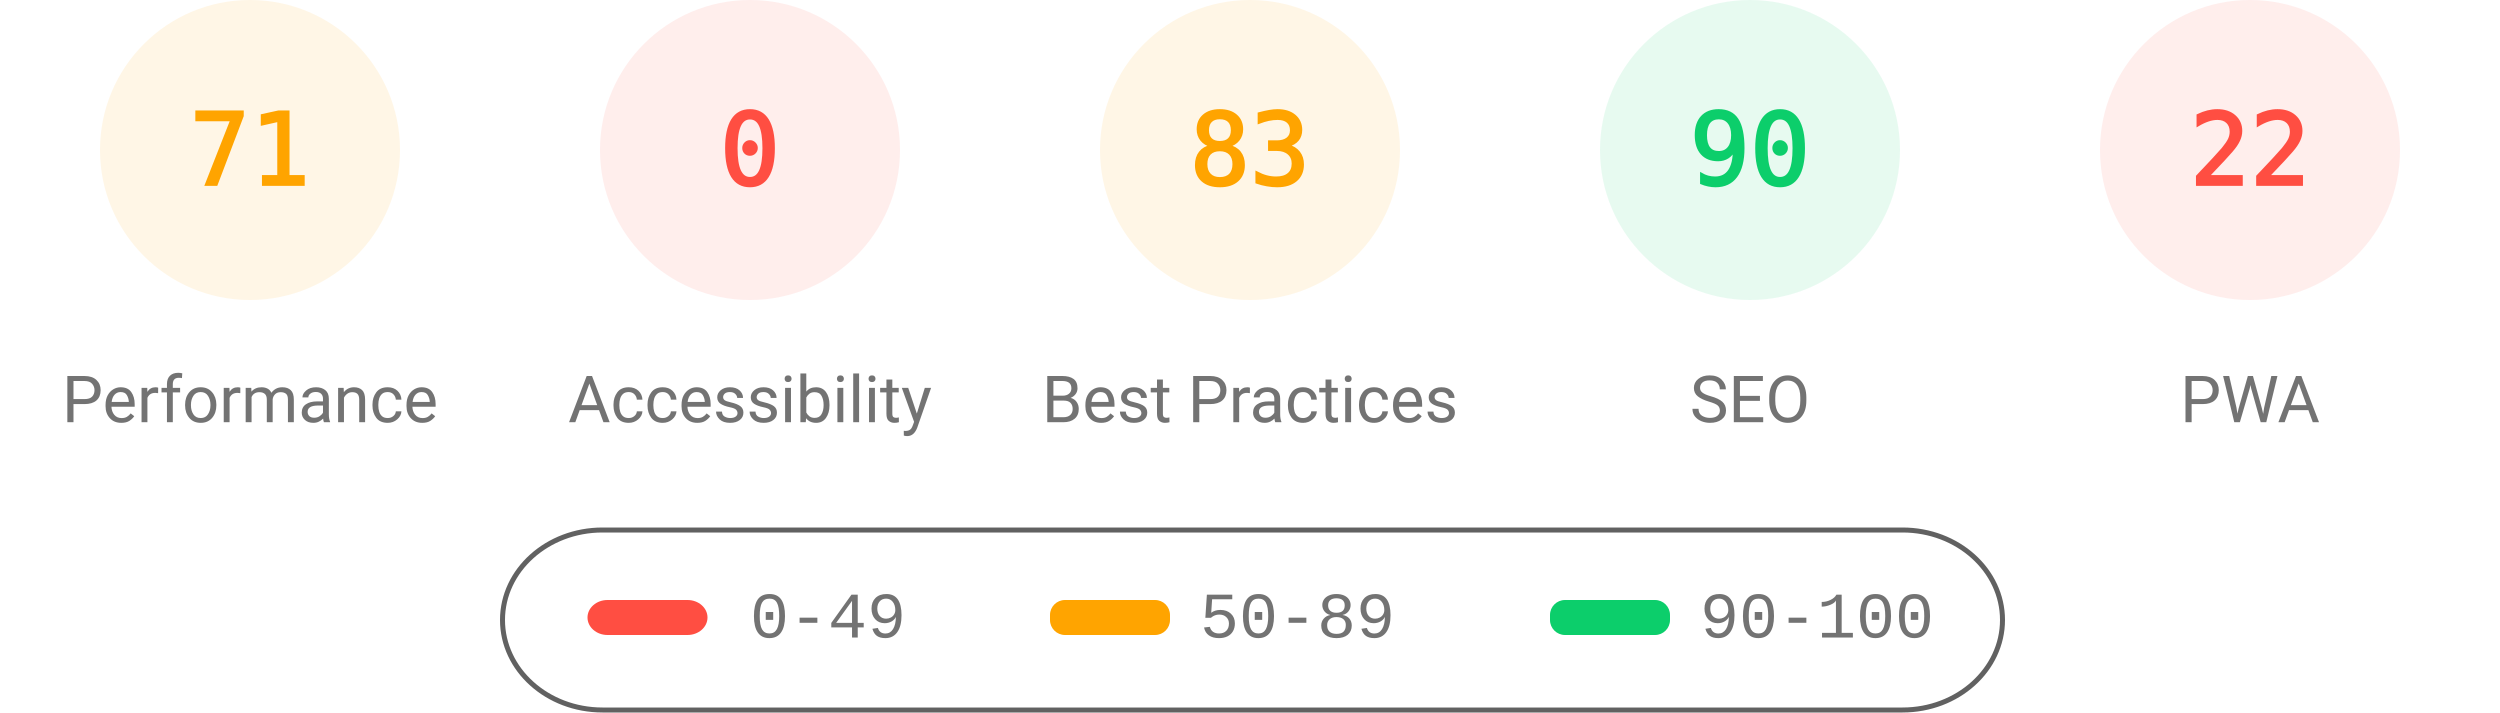
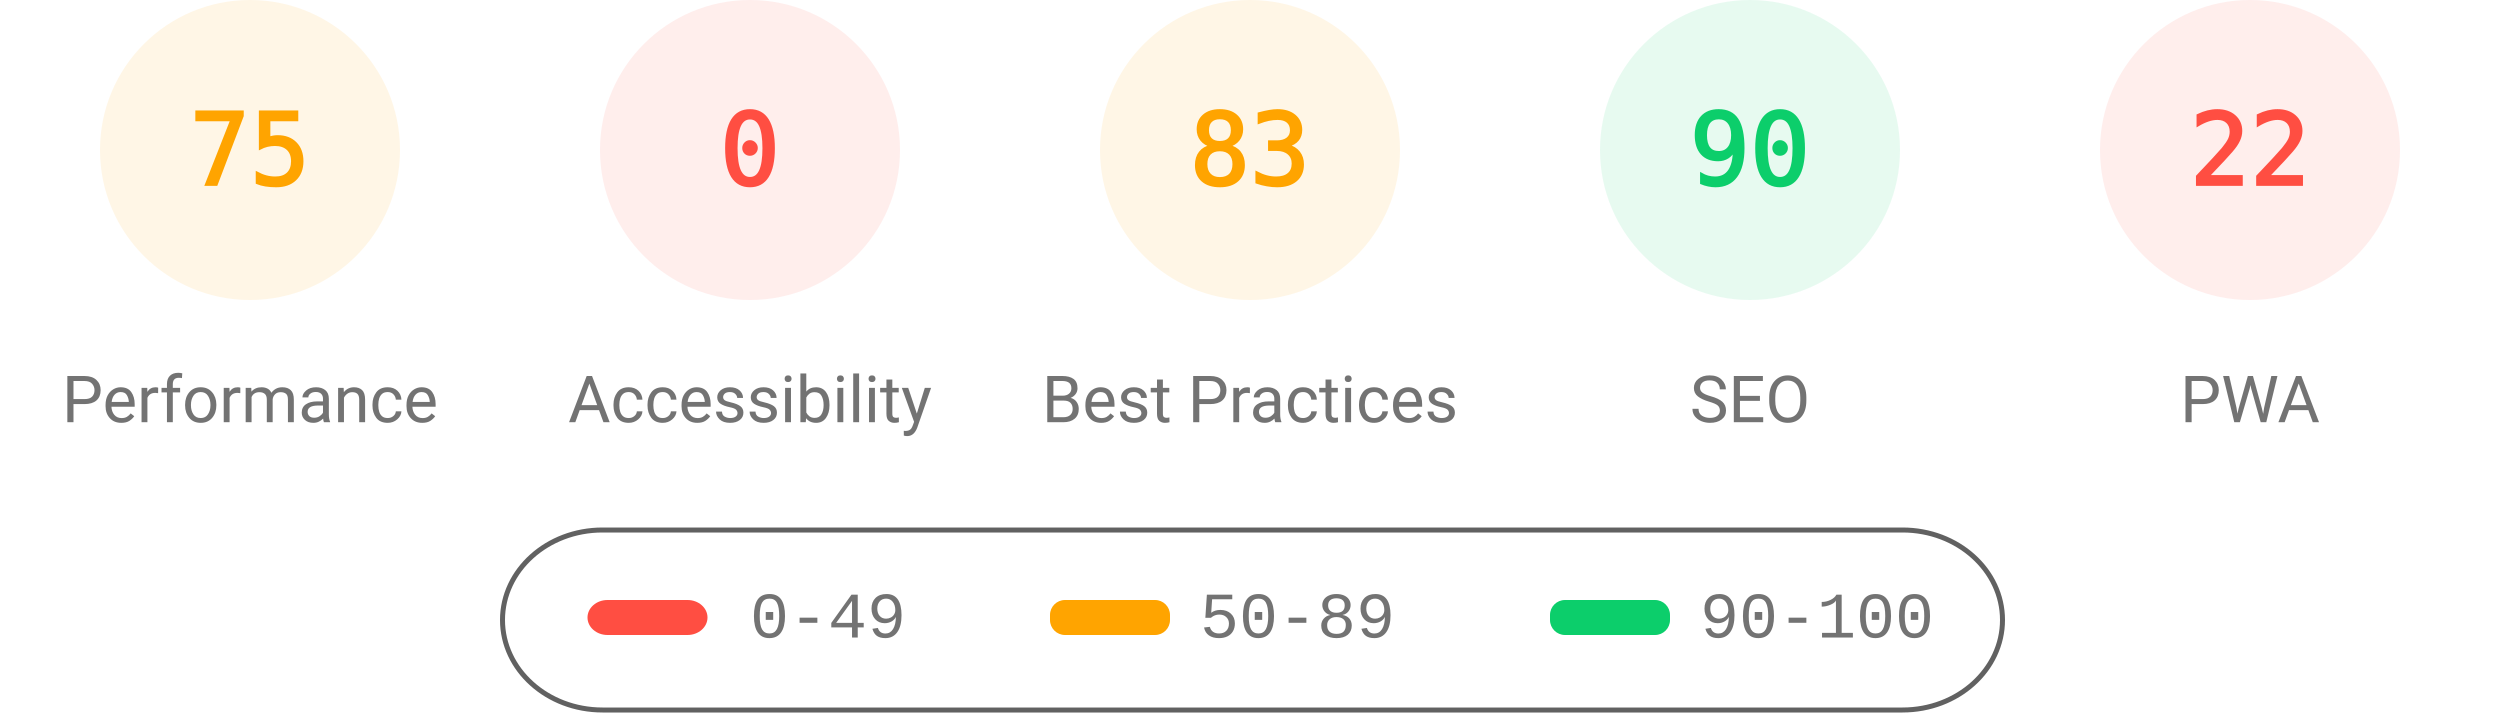
<svg xmlns="http://www.w3.org/2000/svg" fill="none" width="1000" height="285">
  <style>.gauge-base{opacity:.1}.gauge-arc{fill:none;animation-delay:250ms;stroke-linecap:round;transform:rotate(-90deg);transform-origin:100px 60px;animation:load-gauge 1s ease forwards}.guage-text{font-size:40px;font-family:monospace;text-align:center}.guage-red{color:#ff4e42;fill:#ff4e42;stroke:#ff4e42}.guage-orange{color:#ffa400;fill:#ffa400;stroke:#ffa400}.guage-green{color:#0cce6b;fill:#0cce6b;stroke:#0cce6b}.guage-undefined{color:#5c5c5c;fill:#5c5c5c;stroke:#5c5c5c}.guage-title{color:#737373;fill:#737373;stroke:none;font-size:26px;line-height:26px;font-family:Roboto,Halvetica,Arial,sans-serif}@keyframes load-gauge{from{stroke-dasharray:0 352.858}}</style>
  <svg class="guage-div guage-perf guage-orange" viewBox="0 0 200 200" width="200" height="200">
    <circle class="gauge-base" r="56" cx="100" cy="60" stroke-width="8" />
-     <circle class="gauge-arc guage-arc-1" r="56" cx="100" cy="60" stroke-width="8" style="stroke-dasharray:249.819,351.858" />
-     <text class="guage-text" x="100" y="60" alignment-baseline="central" dominant-baseline="central" text-anchor="middle">71</text>
+     <circle class="gauge-arc guage-arc-1" r="56" cx="100" cy="60" stroke-width="8" style="stroke-dasharray:263.893,351.858" />
+     <text class="guage-text" x="100" y="60" alignment-baseline="central" dominant-baseline="central" text-anchor="middle">75</text>
    <text class="guage-title" x="100" y="160" alignment-baseline="central" dominant-baseline="central" text-anchor="middle">Performance</text>
  </svg>
  <svg class="guage-div guage-acc guage-red" viewBox="0 0 200 200" width="200" height="200" x="200">
    <circle class="gauge-base" r="56" cx="100" cy="60" stroke-width="8" />
    <circle class="gauge-arc guage-arc-2" r="56" cx="100" cy="60" stroke-width="8" style="stroke-dasharray:0,351.858" />
    <text class="guage-text" x="100" y="60" alignment-baseline="central" dominant-baseline="central" text-anchor="middle">0</text>
    <text class="guage-title" x="100" y="160" alignment-baseline="central" dominant-baseline="central" text-anchor="middle">Accessibility</text>
  </svg>
  <svg class="guage-div guage-best guage-orange" viewBox="0 0 200 200" width="200" height="200" x="400">
    <circle class="gauge-base" r="56" cx="100" cy="60" stroke-width="8" />
    <circle class="gauge-arc guage-arc-3" r="56" cx="100" cy="60" stroke-width="8" style="stroke-dasharray:292.042,351.858" />
    <text class="guage-text" x="100" y="60" alignment-baseline="central" dominant-baseline="central" text-anchor="middle">83</text>
    <text class="guage-title" x="100" y="160" alignment-baseline="central" dominant-baseline="central" text-anchor="middle">Best Practices</text>
  </svg>
  <svg class="guage-div guage-seo guage-green" viewBox="0 0 200 200" width="200" height="200" x="600">
    <circle class="gauge-base" r="56" cx="100" cy="60" stroke-width="8" />
    <circle class="gauge-arc guage-arc-4" r="56" cx="100" cy="60" stroke-width="8" style="stroke-dasharray:316.672,351.858" />
    <text class="guage-text" x="100" y="60" alignment-baseline="central" dominant-baseline="central" text-anchor="middle">90</text>
    <text class="guage-title" x="100" y="160" alignment-baseline="central" dominant-baseline="central" text-anchor="middle">SEO</text>
  </svg>
  <svg class="guage-div guage-pwa guage-red" viewBox="0 0 200 200" width="200" height="200" x="800">
    <circle class="gauge-base" r="56" cx="100" cy="60" stroke-width="8" />
    <circle class="gauge-arc guage-arc-4" r="56" cx="100" cy="60" stroke-width="8" style="stroke-dasharray:77.409,351.858" />
    <text class="guage-text" x="100" y="60" alignment-baseline="central" dominant-baseline="central" text-anchor="middle">22</text>
    <text class="guage-title" x="100" y="160" alignment-baseline="central" dominant-baseline="central" text-anchor="middle">PWA</text>
  </svg>
  <svg width="604" height="76" x="200" y="210">
    <path fill="none" id="canvas_background" d="M-1-1h604v80H-1z" />
    <rect fill-opacity="0" stroke="#616161" stroke-width="2" rx="40" id="svg_2" height="72" width="600" y="2" x="1" fill="#000" />
    <rect stroke="#000" rx="8" id="svg_3" height="14" width="48" y="30" x="35" stroke-opacity="null" stroke-width="0" fill="#ff4e42" />
    <rect stroke="#000" rx="6" id="svg_4" height="14" width="48" y="30" x="220" stroke-opacity="null" stroke-width="0" fill="#ffa400" />
    <rect stroke="#000" rx="6" id="svg_5" height="14" width="48" y="30" x="420" stroke-opacity="null" stroke-width="0" fill="#0cce6b" />
    <text xml:space="preserve" text-anchor="start" font-family="'Courier New', Courier, monospace" font-size="26" id="svg_6" y="45" x="100" stroke-opacity="null" stroke-width="0" stroke="#000" fill="#737373">0-49</text>
    <text xml:space="preserve" text-anchor="start" font-family="'Courier New', Courier, monospace" font-size="26" id="svg_7" y="45" x="280" stroke-opacity="null" stroke-width="0" stroke="#000" fill="#737373">50-89</text>
    <text xml:space="preserve" text-anchor="start" font-family="'Courier New', Courier, monospace" font-size="26" id="svg_8" y="45" x="480" stroke-opacity="null" stroke-width="0" stroke="#000" fill="#737373">90-100</text>
  </svg>
</svg>
